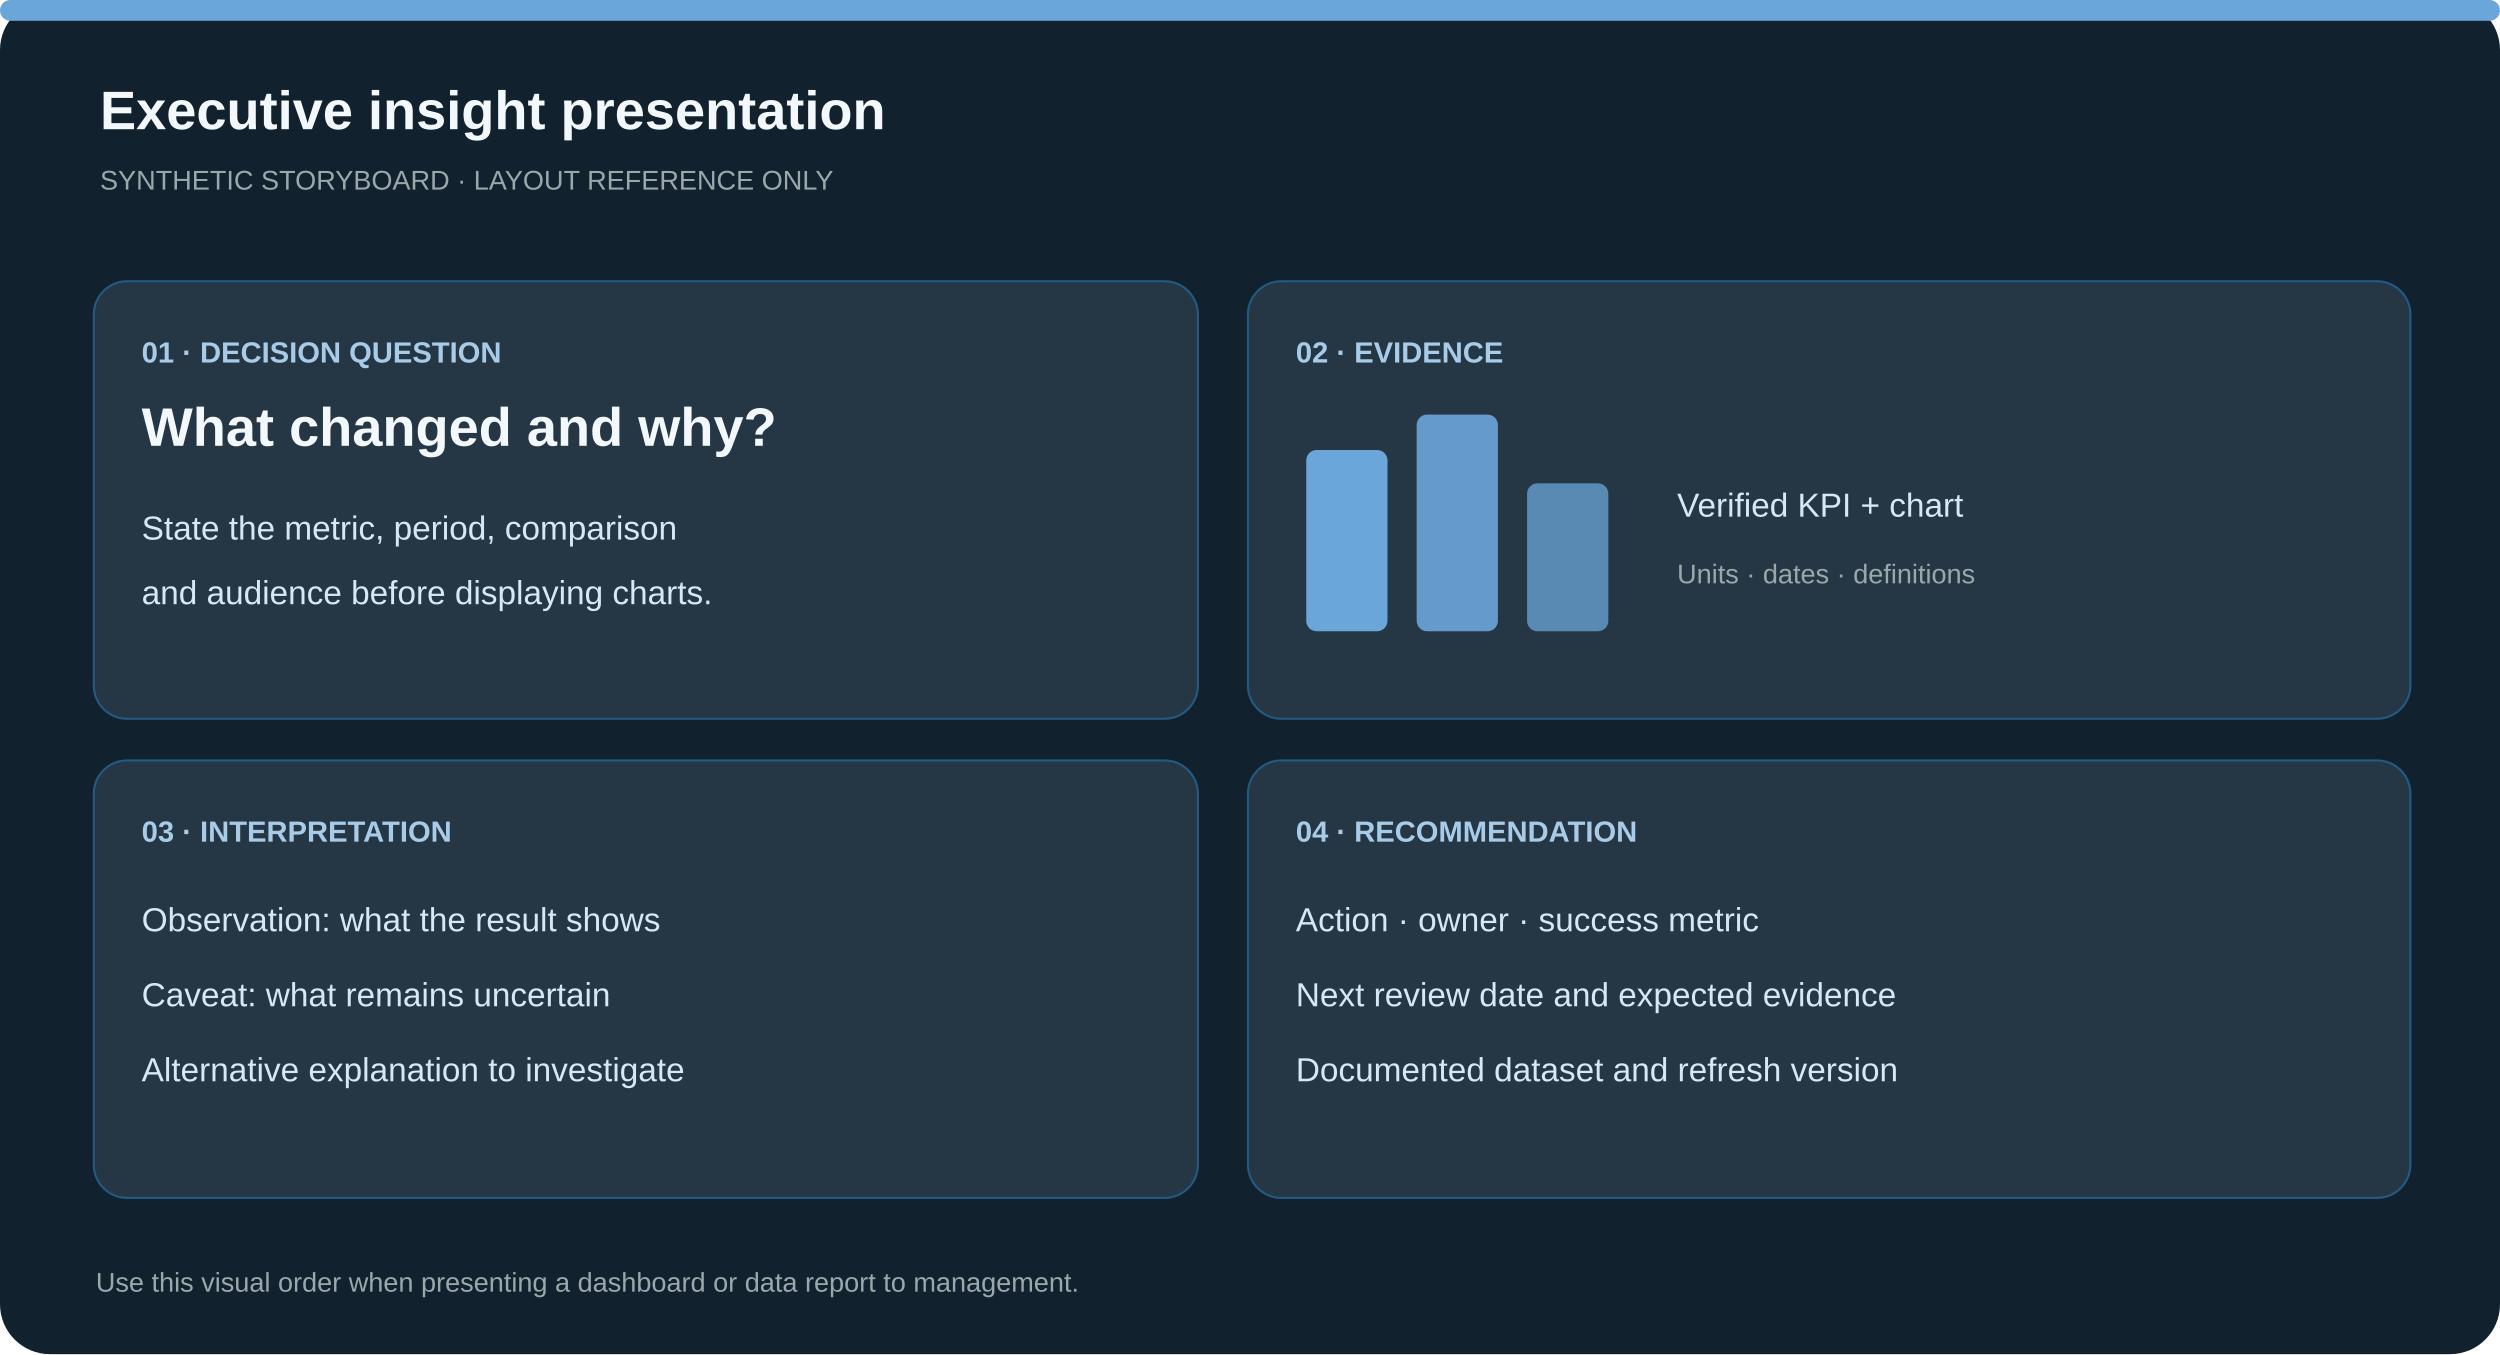
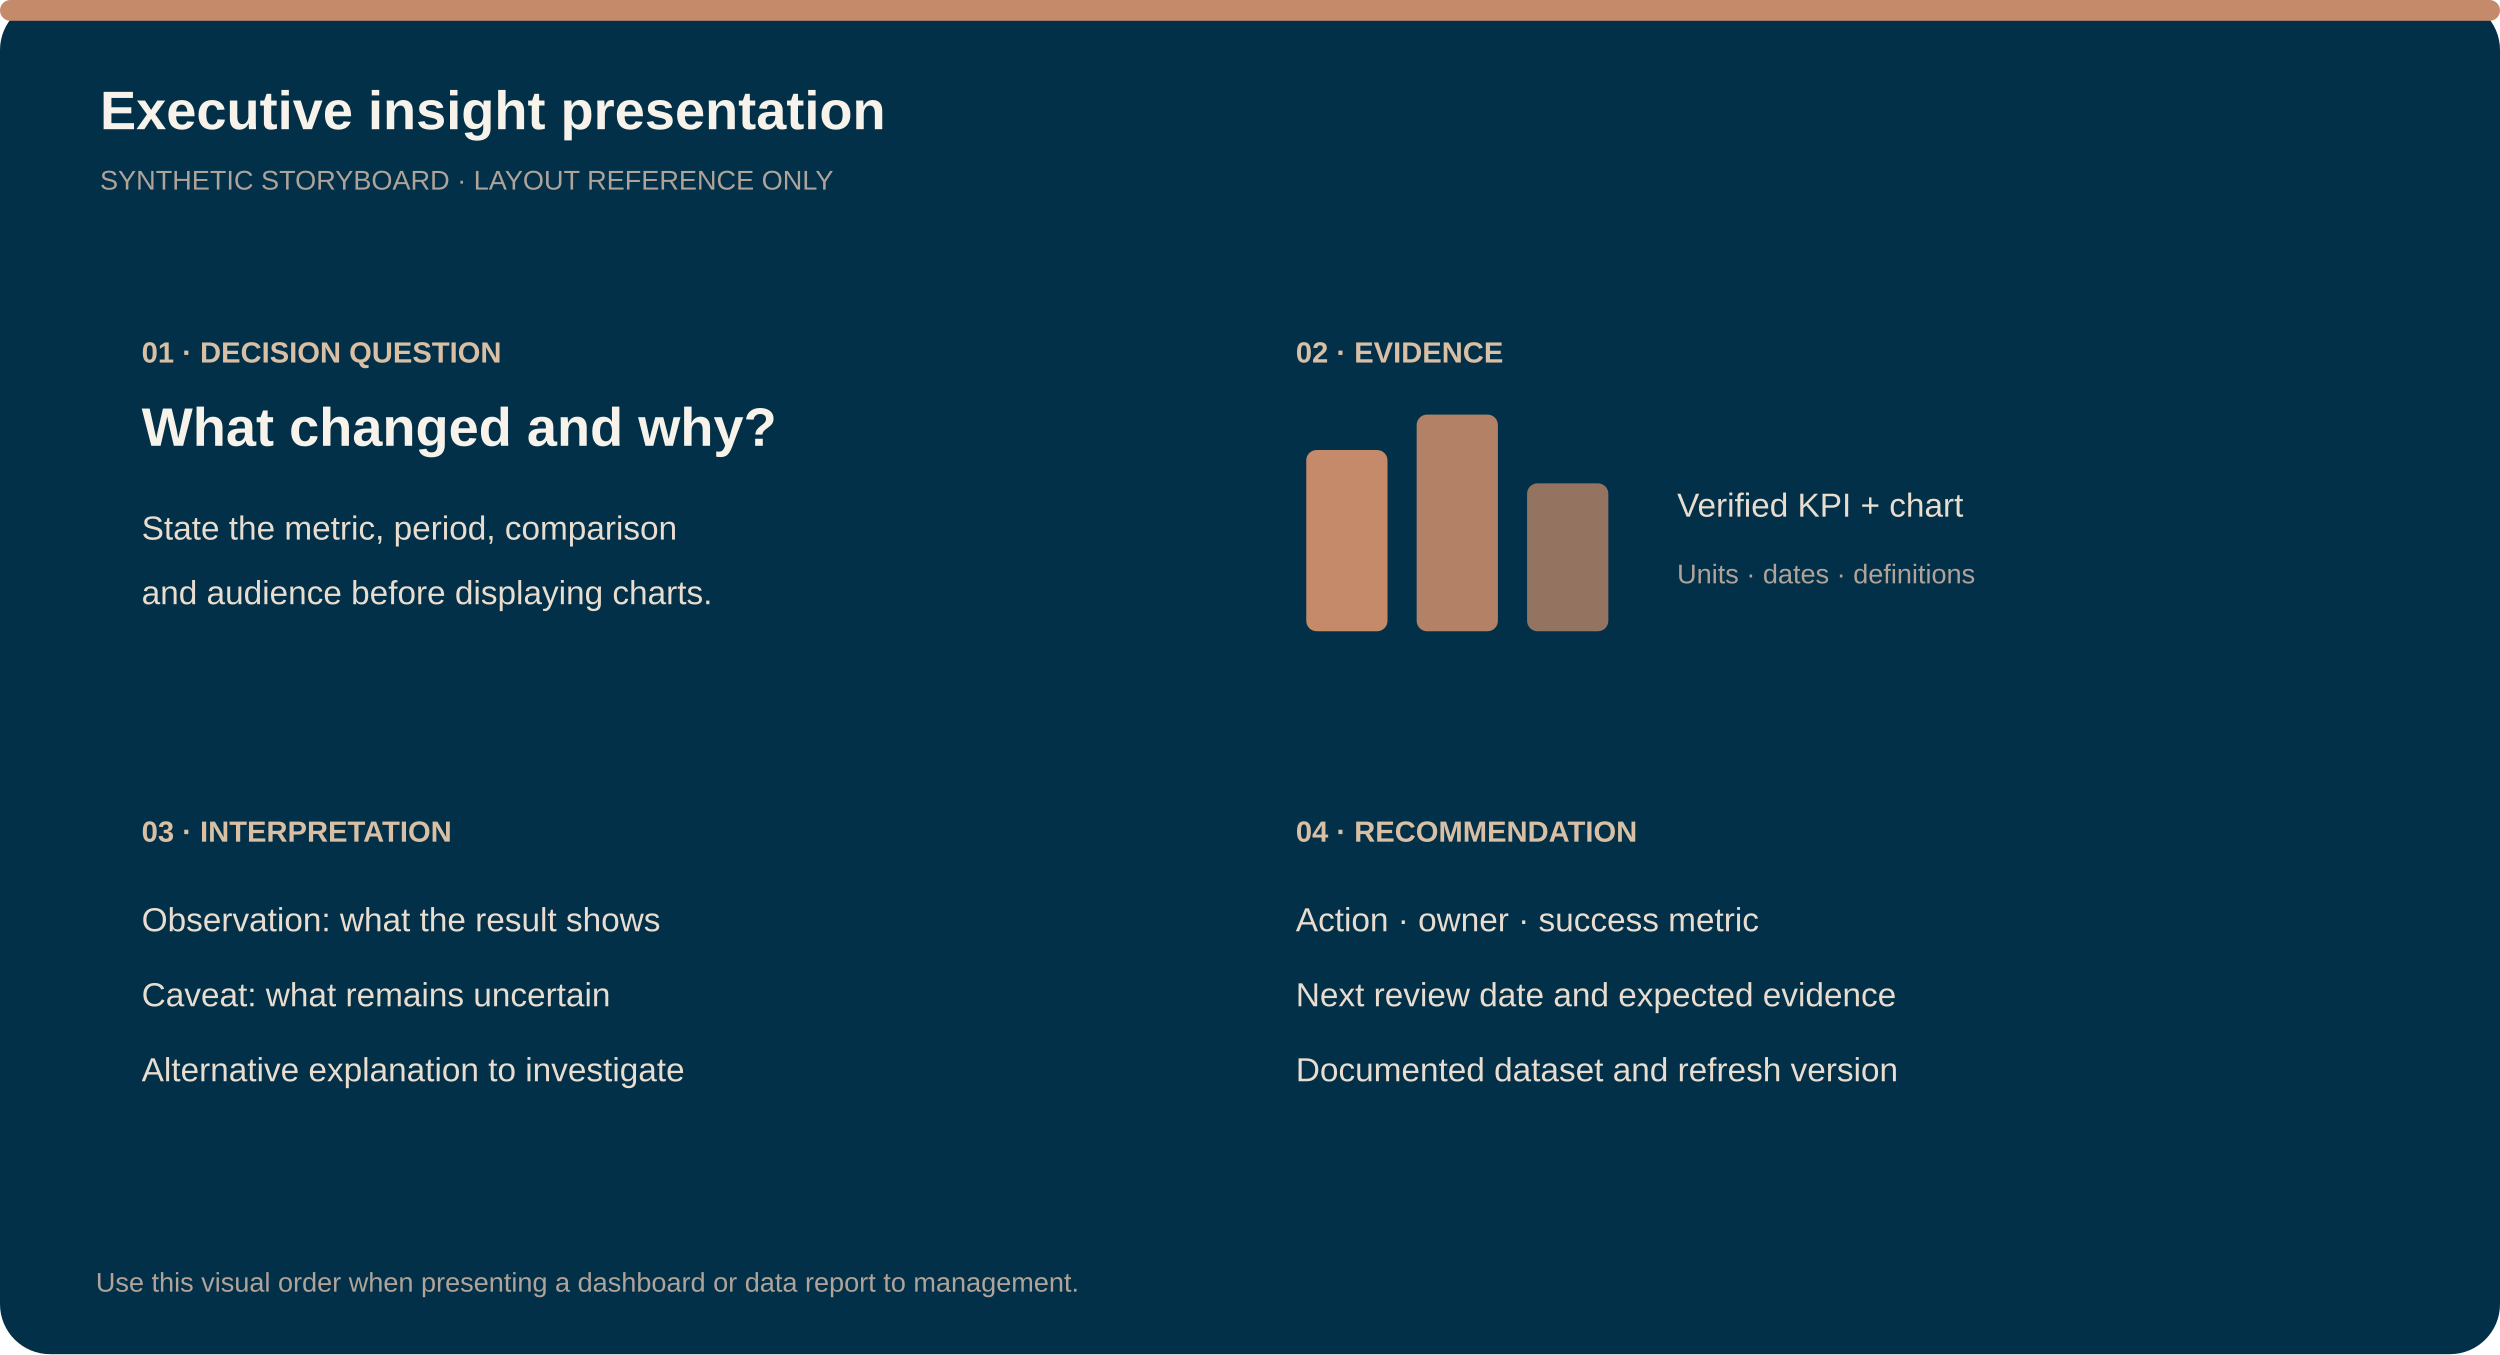
<svg xmlns="http://www.w3.org/2000/svg" viewBox="0 0 1200 650" role="img" aria-labelledby="t d">
-   <style>.h{font:700 26px Arial,sans-serif;fill:#F3F8FC}.k{font:700 14px Arial,sans-serif;fill:#A8CBE8}.p{font:16px Arial,sans-serif;fill:#D6E8F5}.s{font:13px Arial,sans-serif;fill:#9BA8AB}</style>
-   <rect width="1200" height="650" rx="24" fill="#11212D" />
-   <rect x="0" width="1200" height="10" rx="5" fill="#6AA6DA" />
+   <style>.h{font:700 26px Arial,sans-serif;fill:#F7F3EA}.k{font:700 14px Arial,sans-serif;fill:#D9BFA4}.p{font:16px Arial,sans-serif;fill:#E9DDD0}.s{font:13px Arial,sans-serif;fill:#AFA39A}</style>
+   <rect width="1200" height="650" rx="24" fill="#023048" />
+   <rect x="0" width="1200" height="10" rx="5" fill="#C58A69" />
  <text x="48" y="62" class="h">Executive insight presentation</text>
  <text x="48" y="91" class="s">SYNTHETIC STORYBOARD · LAYOUT REFERENCE ONLY</text>
-   <rect x="45" y="135" width="530" height="210" rx="16" fill="#253745" stroke="#235A83" />
+   <rect x="45" y="135" width="530" height="210" rx="16" fill="#023048" stroke="#023048" />
  <text x="68" y="174" class="k">01 · DECISION QUESTION</text>
  <text x="68" y="214" class="h">What changed and why?</text>
  <text x="68" y="259" class="p">State the metric, period, comparison</text>
  <text x="68" y="290" class="p">and audience before displaying charts.</text>
-   <rect x="599" y="135" width="558" height="210" rx="16" fill="#253745" stroke="#235A83" />
+   <rect x="599" y="135" width="558" height="210" rx="16" fill="#023048" stroke="#023048" />
  <text x="622" y="174" class="k">02 · EVIDENCE</text>
-   <rect x="627" y="216" width="39" height="87" rx="5" fill="#6AA6DA" />
-   <rect x="680" y="199" width="39" height="104" rx="5" fill="#6AA6DA" opacity=".9" />
-   <rect x="733" y="232" width="39" height="71" rx="5" fill="#6AA6DA" opacity=".75" />
+   <rect x="627" y="216" width="39" height="87" rx="5" fill="#C58A69" />
+   <rect x="680" y="199" width="39" height="104" rx="5" fill="#C58A69" opacity=".9" />
+   <rect x="733" y="232" width="39" height="71" rx="5" fill="#C58A69" opacity=".75" />
  <text x="805" y="248" class="p">Verified KPI + chart</text>
  <text x="805" y="280" class="s">Units · dates · definitions</text>
-   <rect x="45" y="365" width="530" height="210" rx="16" fill="#253745" stroke="#235A83" />
+   <rect x="45" y="365" width="530" height="210" rx="16" fill="#023048" stroke="#023048" />
  <text x="68" y="404" class="k">03 · INTERPRETATION</text>
  <text x="68" y="447" class="p">Observation: what the result shows</text>
  <text x="68" y="483" class="p">Caveat: what remains uncertain</text>
  <text x="68" y="519" class="p">Alternative explanation to investigate</text>
-   <rect x="599" y="365" width="558" height="210" rx="16" fill="#253745" stroke="#235A83" />
+   <rect x="599" y="365" width="558" height="210" rx="16" fill="#023048" stroke="#023048" />
  <text x="622" y="404" class="k">04 · RECOMMENDATION</text>
  <text x="622" y="447" class="p">Action · owner · success metric</text>
  <text x="622" y="483" class="p">Next review date and expected evidence</text>
  <text x="622" y="519" class="p">Documented dataset and refresh version</text>
  <text x="46" y="620" class="s">Use this visual order when presenting a dashboard or data report to management.</text>
</svg>
